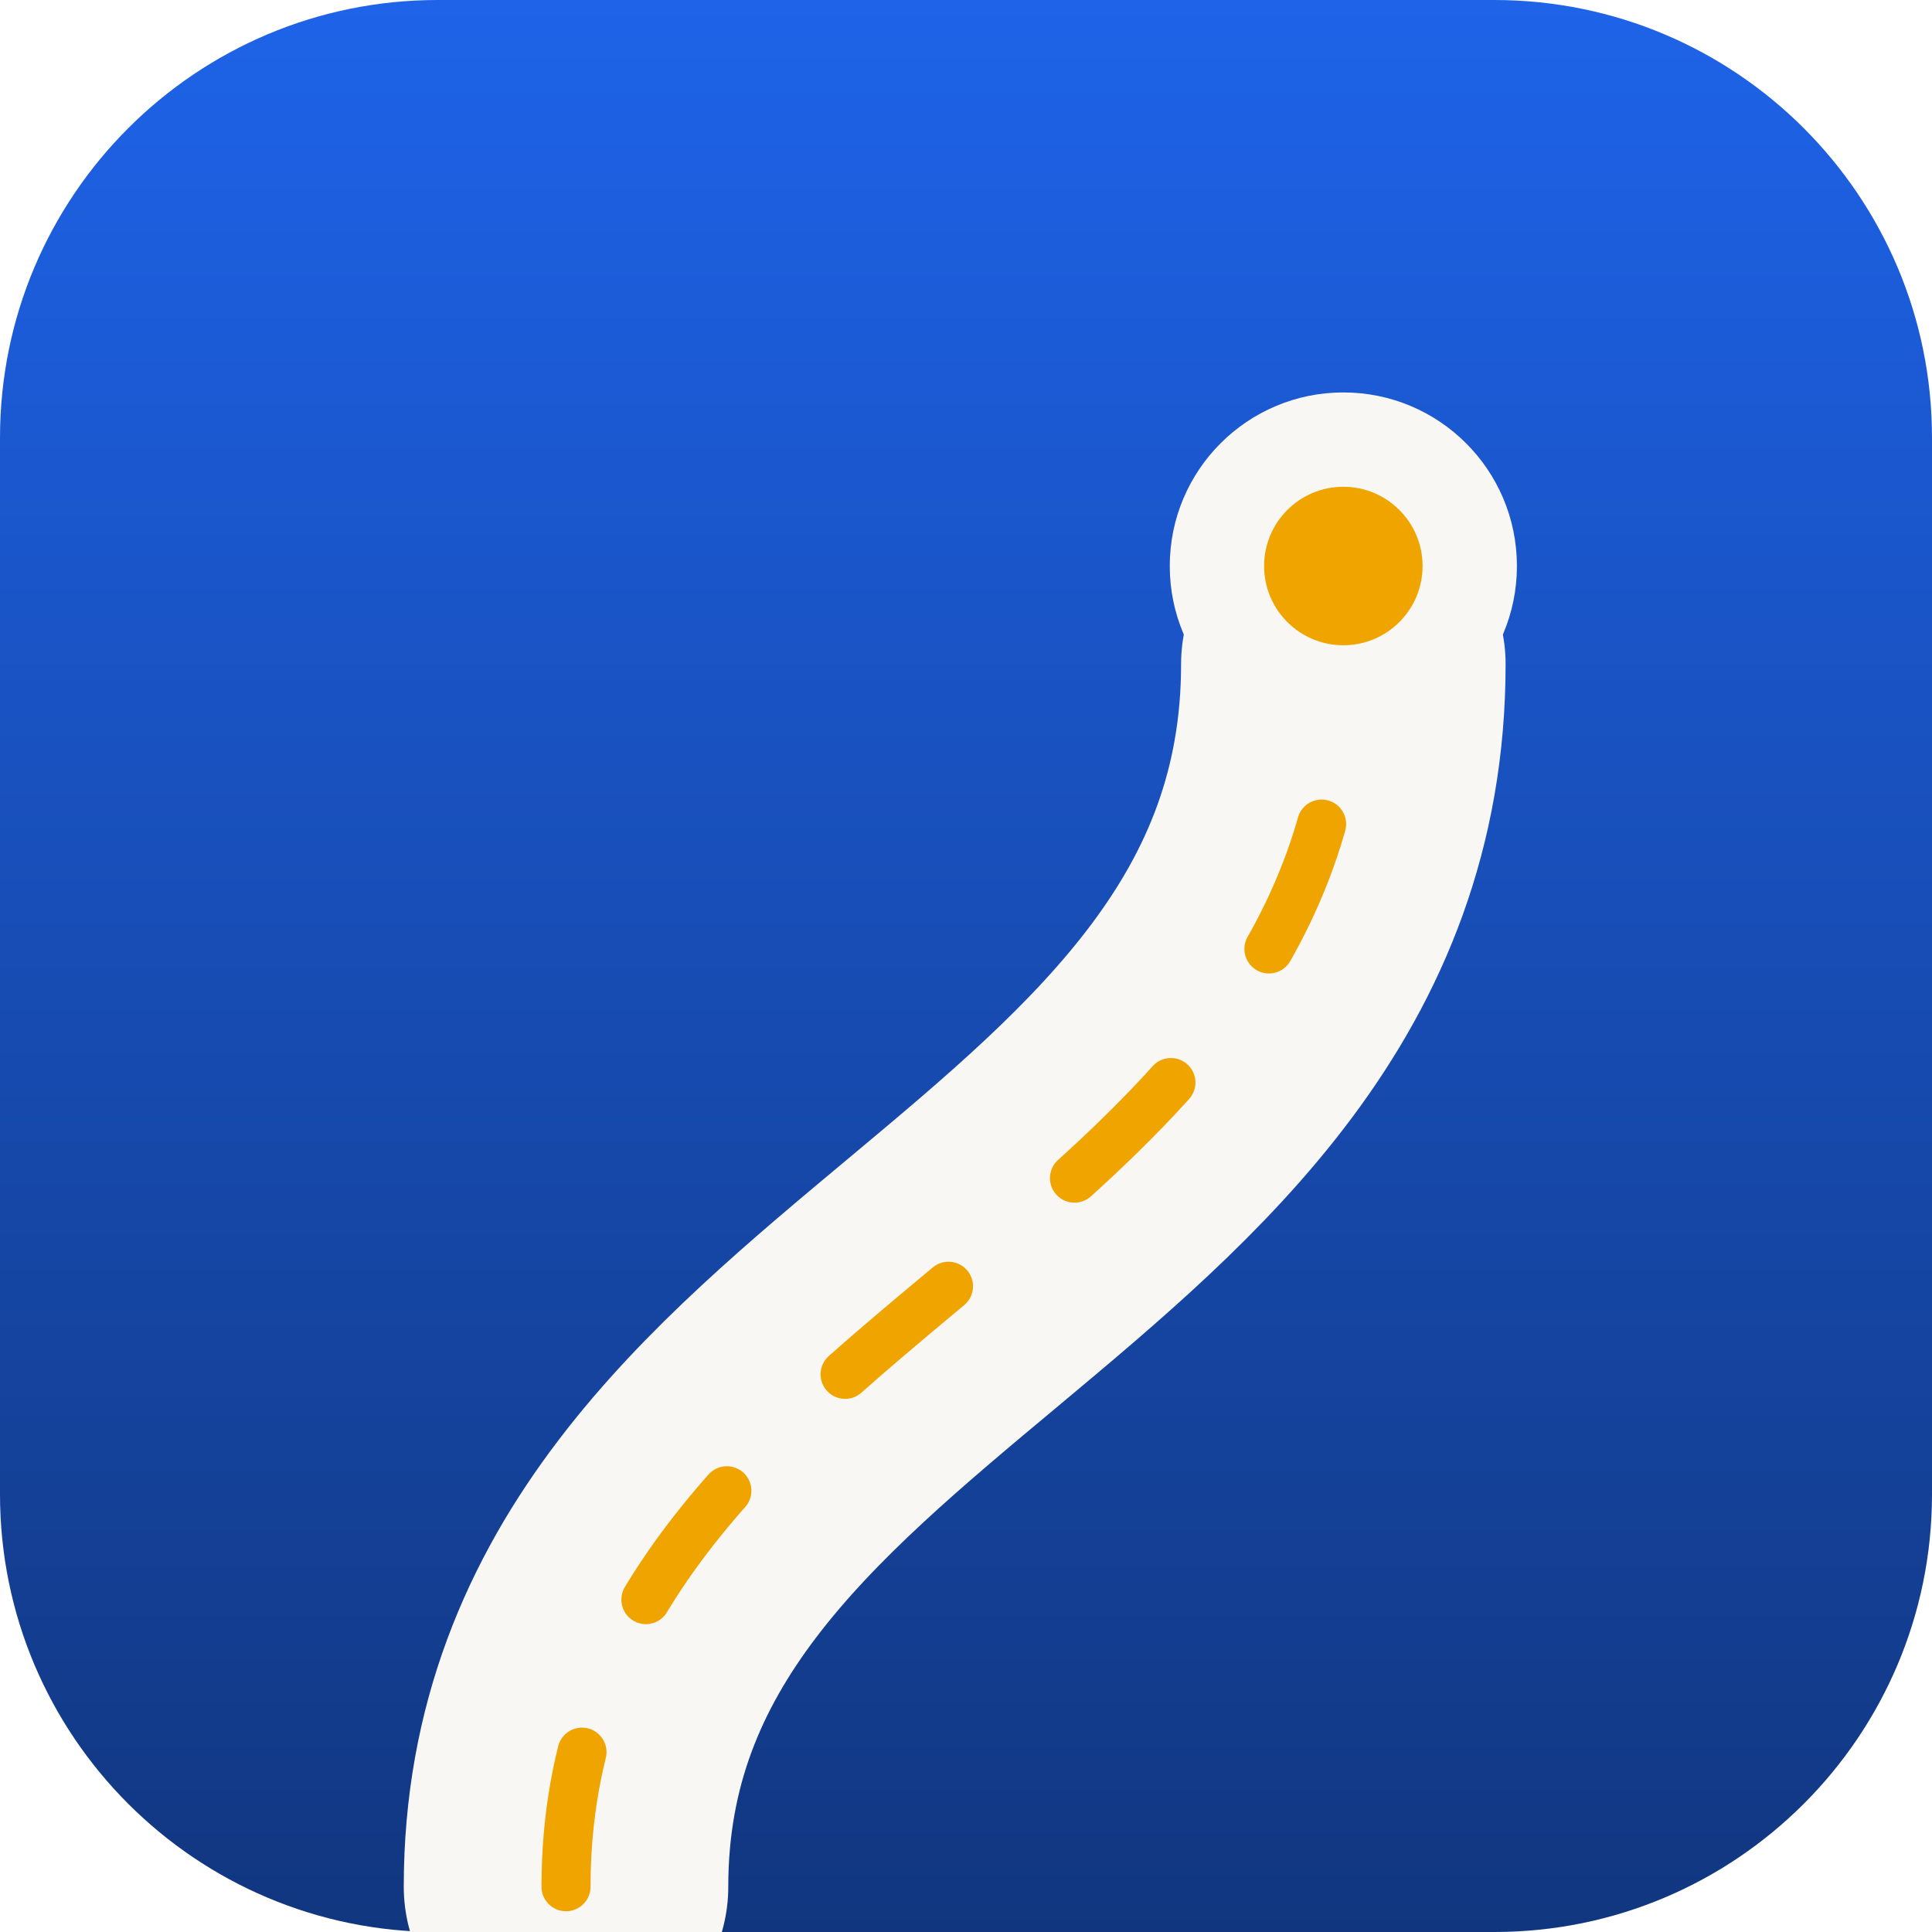
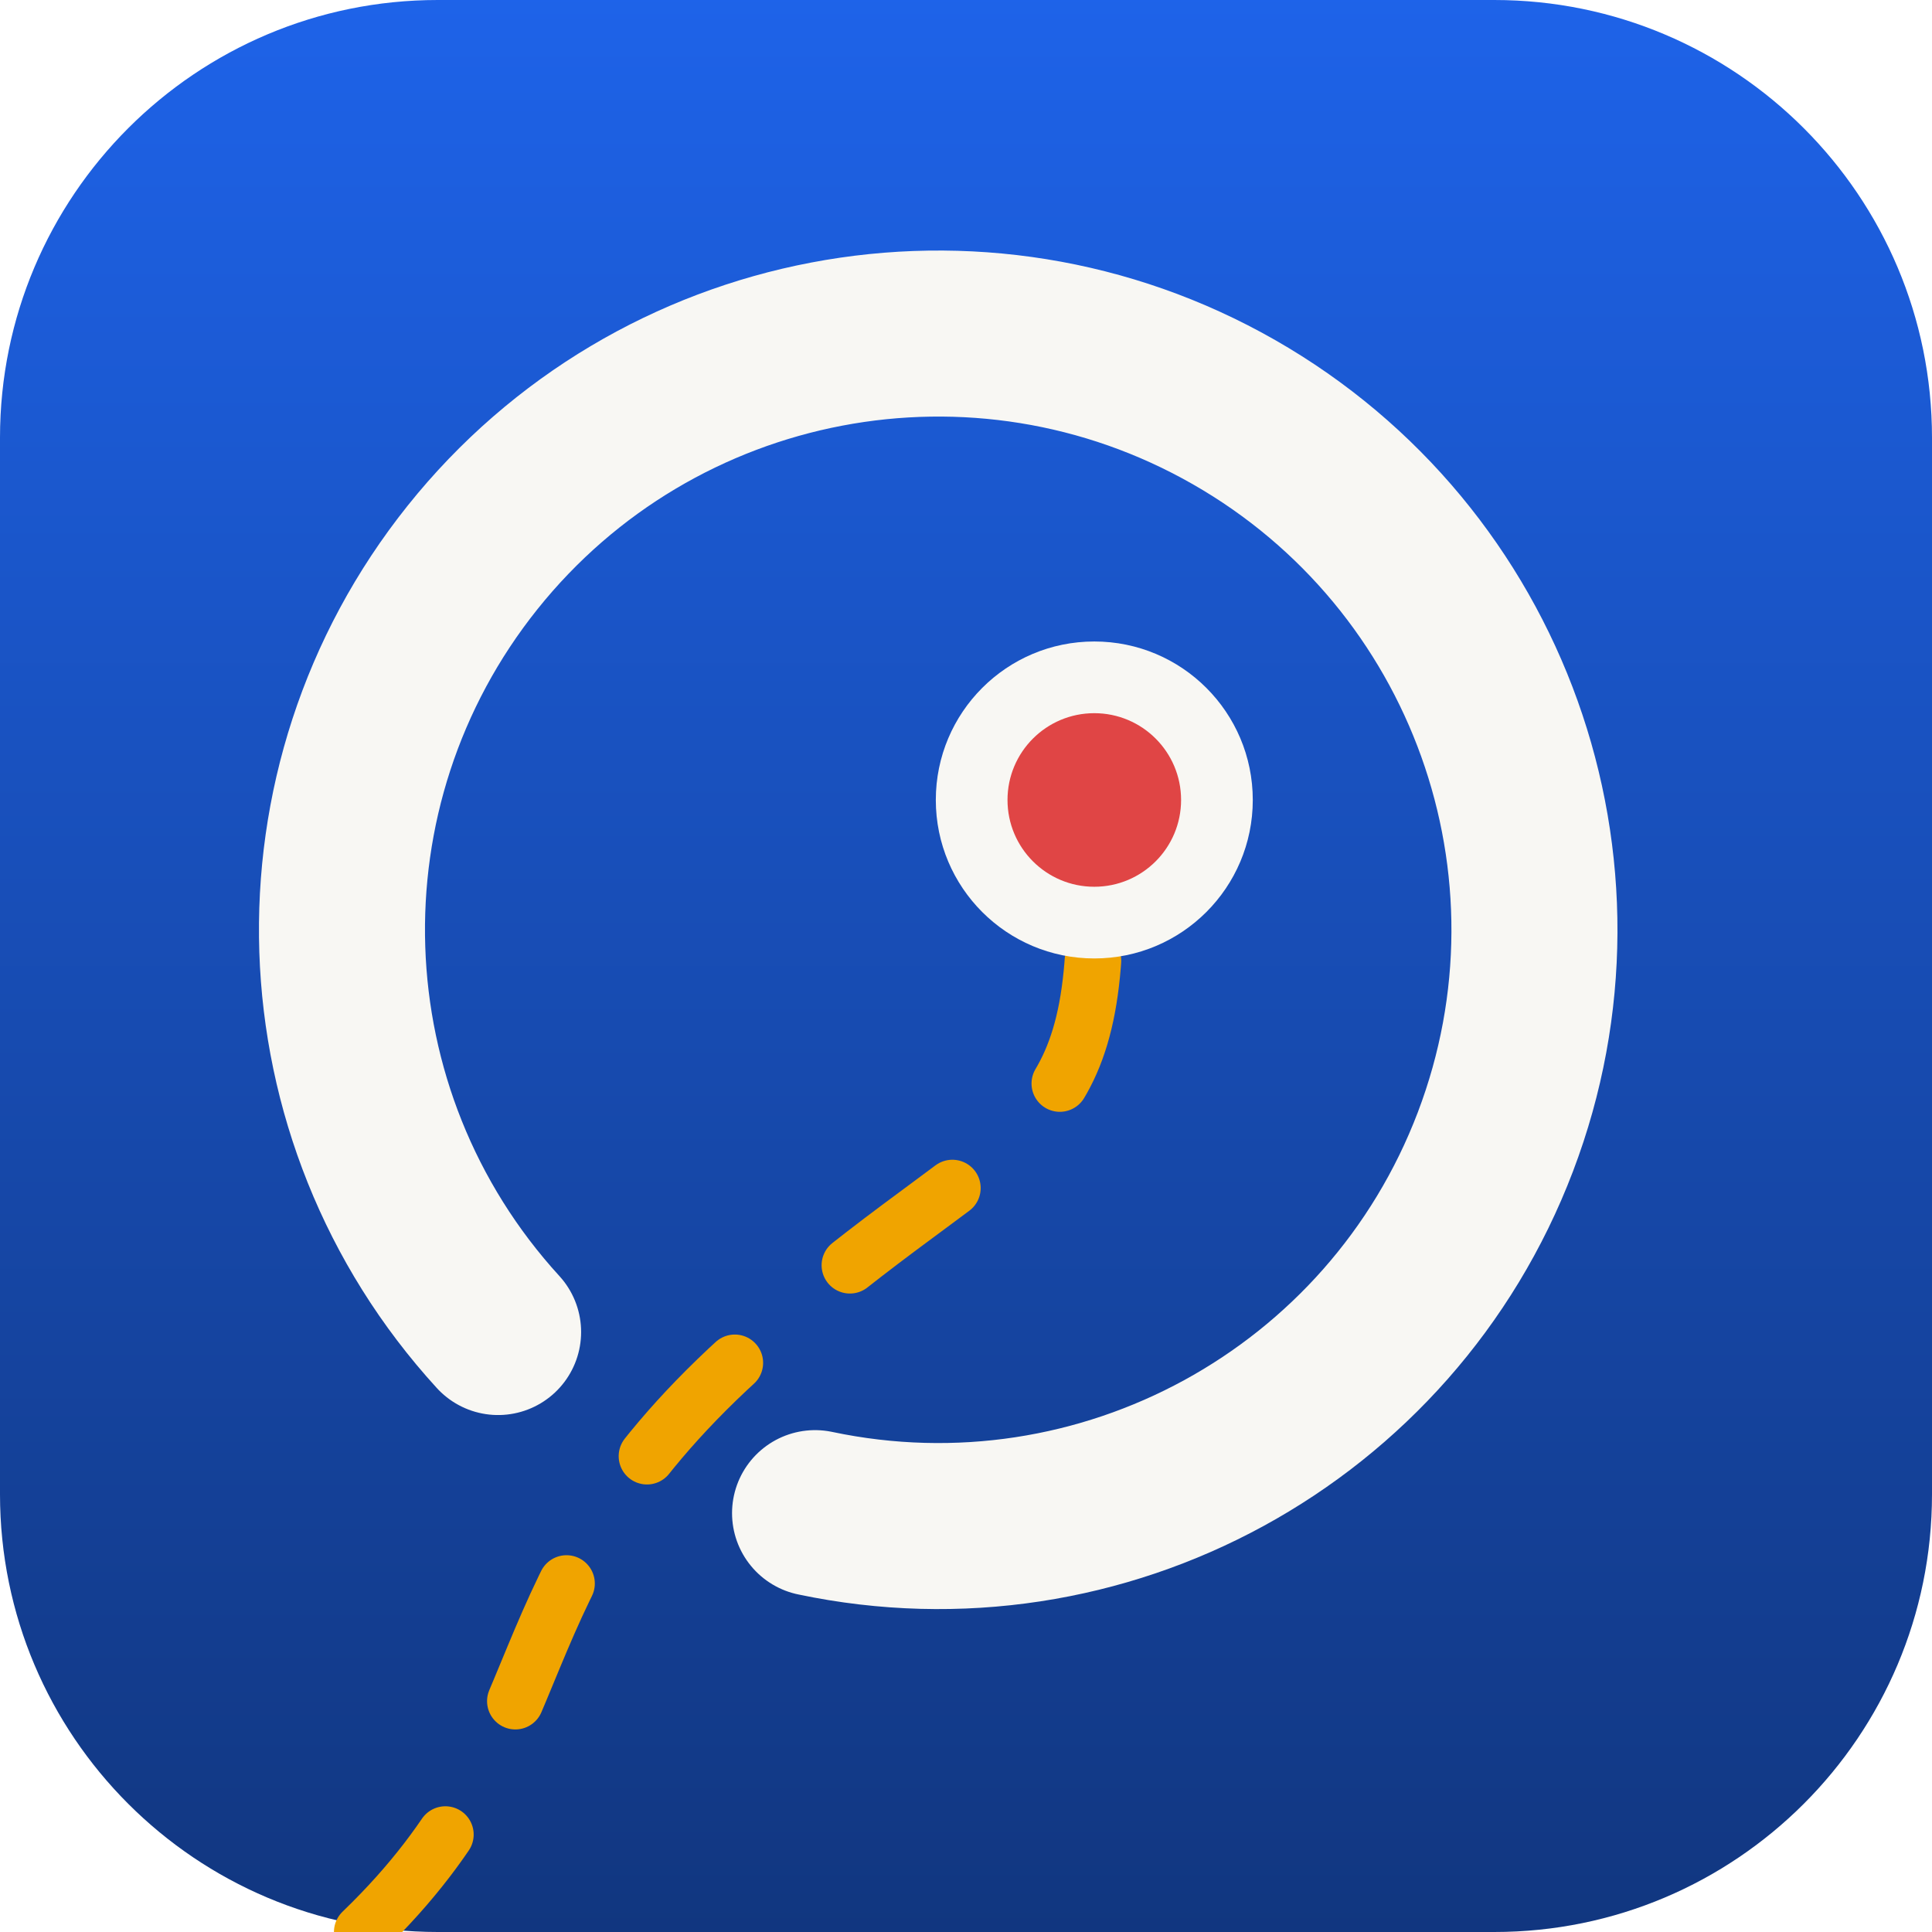
<svg xmlns="http://www.w3.org/2000/svg" viewBox="0 0 512 512">
  <defs>
    <linearGradient id="g" x1="0" y1="0" x2="0" y2="1">
      <stop offset="0" stop-color="#1e63e9" />
      <stop offset="1" stop-color="#11367f" />
    </linearGradient>
  </defs>
  <rect width="512" height="512" rx="116" fill="url(#g)" />
-   <path d="M 150 500 C 150 350, 356 330, 356 176" fill="none" stroke="#f8f7f3" stroke-width="86" stroke-linecap="round" />
-   <path d="M 150 500 C 150 350, 356 330, 356 176" fill="none" stroke="#f0a400" stroke-width="13" stroke-dasharray="36 44" stroke-linecap="round" />
-   <circle cx="356" cy="150" r="46" fill="#f8f7f3" />
-   <circle cx="356" cy="150" r="21" fill="#f0a400" />
+   <path d="M 132 353 A 158 158 0 1 1 216 401" fill="none" stroke="#f8f7f3" stroke-width="44" stroke-linecap="round" />
+   <path d="M 216 401 A 158 158 0 0 0 262 412" fill="none" stroke="#f8f7f3" stroke-width="24" stroke-linecap="round" />
+   <path d="M 96 512 C 150 460, 130 420, 196 360 S 288 306, 290 248" fill="none" stroke="#f0a400" stroke-width="15" stroke-dasharray="34 40" stroke-linecap="round" />
+   <circle cx="290" cy="212" r="42" fill="#f8f7f3" />
+   <circle cx="290" cy="212" r="23" fill="#e04545" />
</svg>
